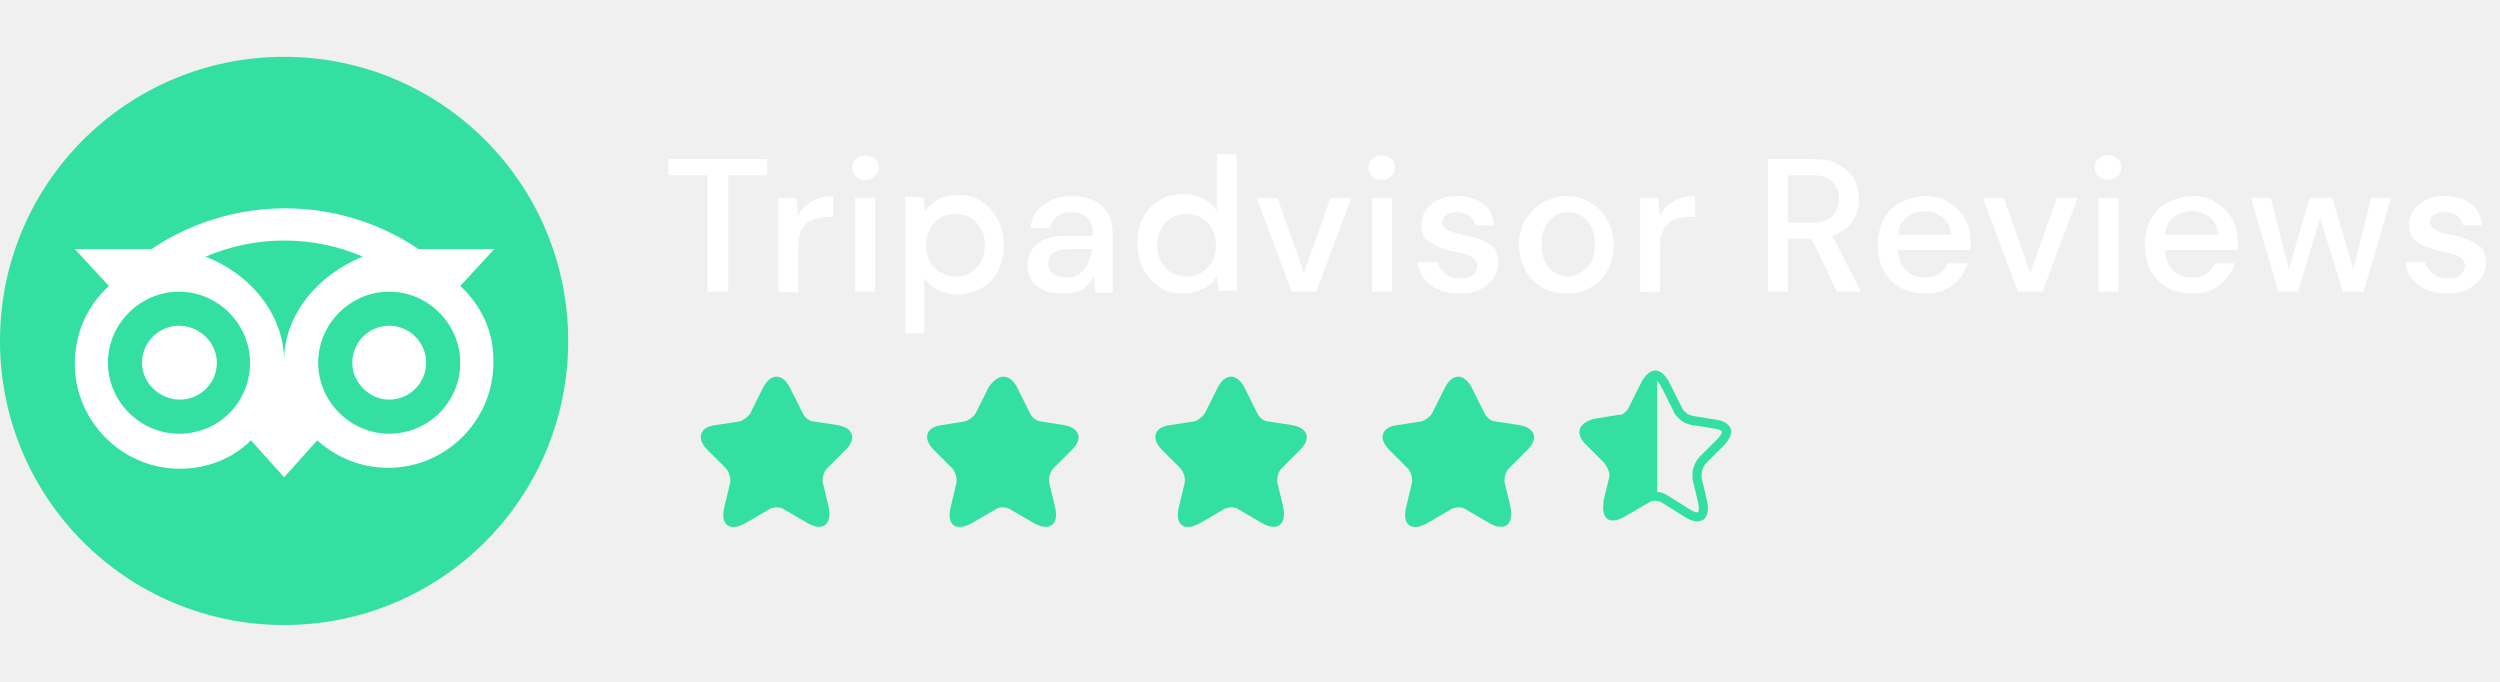
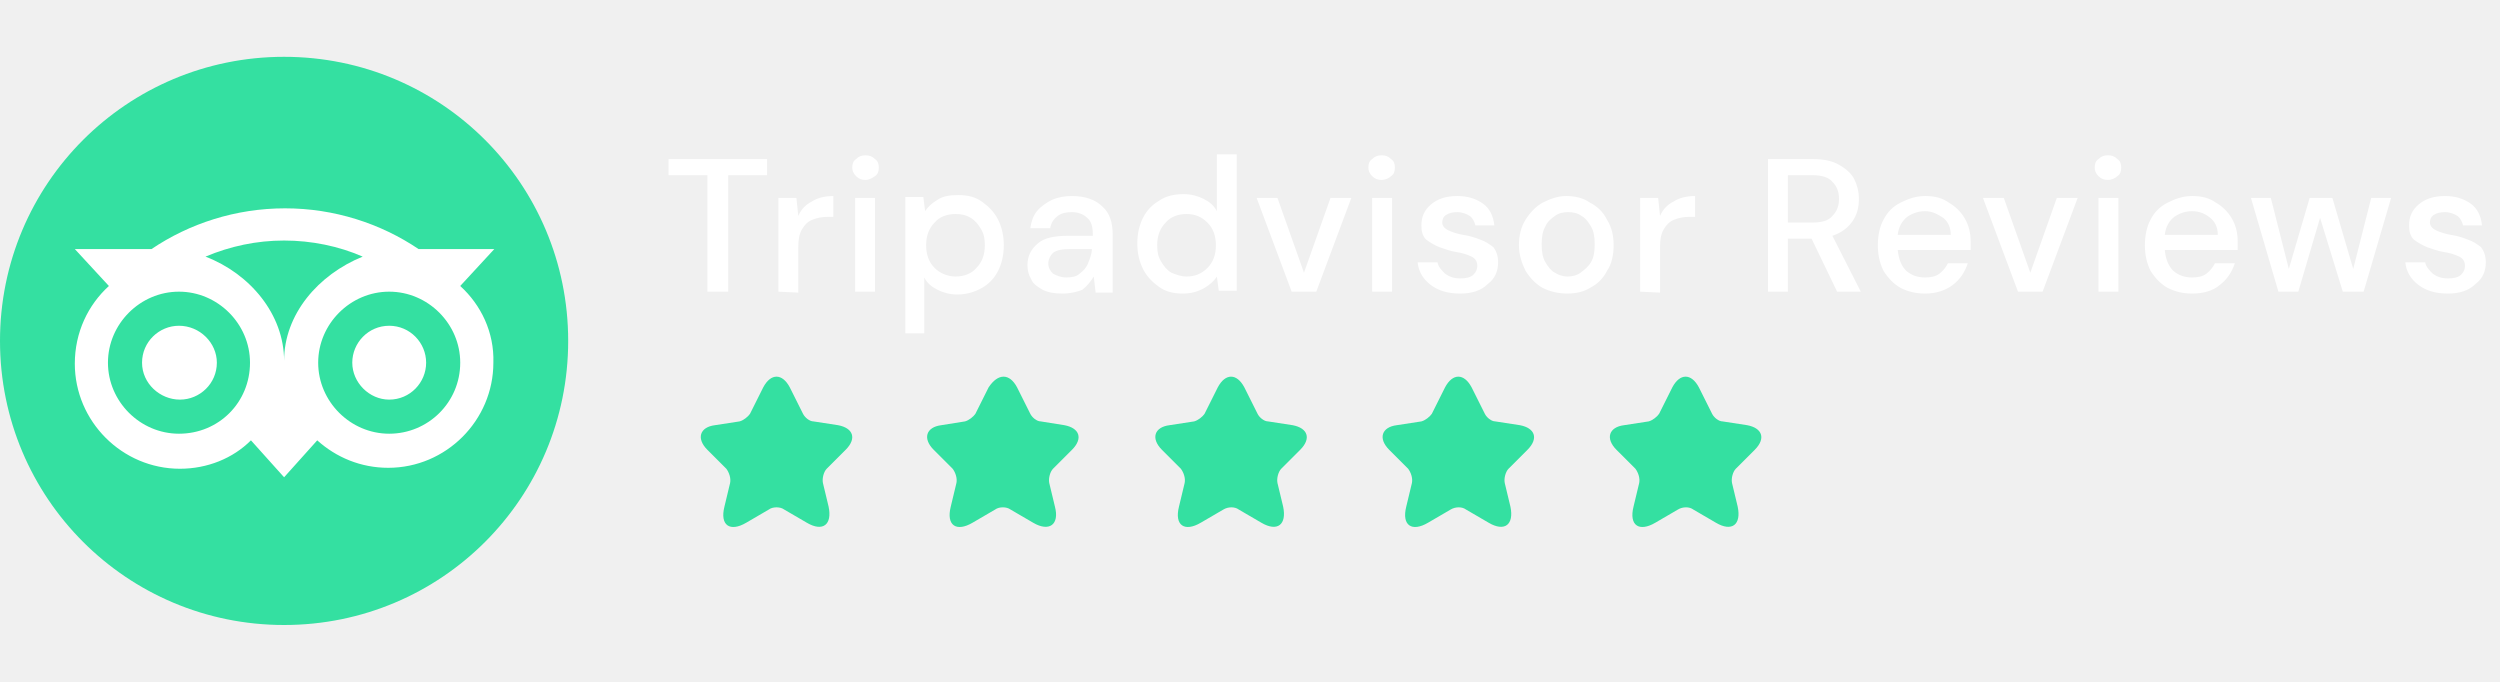
<svg xmlns="http://www.w3.org/2000/svg" xmlns:xlink="http://www.w3.org/1999/xlink" version="1.1" id="Layer_1" x="0px" y="0px" viewBox="0 0 264 72" style="enable-background:new 0 0 264 72;" xml:space="preserve">
  <style type="text/css">
	.st0{clip-path:url(#SVGID_2_);}
	.st1{fill:#34E0A1;}
	.st2{fill:#FFFFFF;}
	.st3{clip-path:url(#SVGID_4_);}
	.st4{clip-path:url(#SVGID_6_);}
	.st5{opacity:0.4;fill:#FFFFFF;enable-background:new    ;}
	.st6{fill:none;stroke:#34E0A1;stroke-width:0.96;}
</style>
  <g>
    <g>
      <defs>
-         <rect id="SVGID_3_" y="6" width="60" height="60" />
+         <rect id="SVGID_1_" y="6" width="60" height="60" />
      </defs>
      <clipPath id="SVGID_2_">
-         <use xlink:href="#SVGID_3_" style="overflow:visible;" />
+         <use xlink:href="#SVGID_1_" style="overflow:visible;" />
      </clipPath>
      <g class="st0">
        <path class="st1" d="M30,66c16.6,0,30-13.4,30-30S46.6,6,30,6S0,19.4,0,36S13.4,66,30,66z" />
        <path class="st2" d="M48.6,30.2l3.6-3.9h-8c-4-2.7-8.9-4.3-14.1-4.3S20,23.6,16,26.3H7.9l3.6,3.9c-2.2,2-3.6,4.9-3.6,8.2     c0,6.1,5,11.1,11.1,11.1c2.9,0,5.6-1.1,7.5-3l3.5,3.9l3.5-3.9c2,1.8,4.6,2.9,7.5,2.9c6.1,0,11.1-5,11.1-11.1     C52.2,35.1,50.8,32.2,48.6,30.2z M18.9,45.8c-4.1,0-7.5-3.4-7.5-7.5s3.4-7.5,7.5-7.5s7.5,3.4,7.5,7.5     C26.4,42.5,23.1,45.8,18.9,45.8z M30,38.1c0-4.9-3.6-9.2-8.3-11c2.6-1.1,5.4-1.7,8.3-1.7s5.8,0.6,8.3,1.7     C33.6,29,30,33.2,30,38.1z M41.1,45.8c-4.1,0-7.5-3.4-7.5-7.5s3.4-7.5,7.5-7.5s7.5,3.4,7.5,7.5C48.6,42.5,45.2,45.8,41.1,45.8z      M41.1,34.4c-2.2,0-3.9,1.8-3.9,3.9s1.8,3.9,3.9,3.9c2.2,0,3.9-1.8,3.9-3.9S43.3,34.4,41.1,34.4z M22.9,38.3     c0,2.2-1.8,3.9-3.9,3.9s-4-1.7-4-3.9s1.8-3.9,3.9-3.9C21.1,34.4,22.9,36.2,22.9,38.3z" />
      </g>
    </g>
  </g>
  <path class="st2" d="M74.7,30.8V18.5h-4.1v-1.7H81v1.7h-4.1v12.3H74.7z M82.2,30.8v-9.9h1.9l0.2,1.9c0.3-0.7,0.8-1.2,1.4-1.5  c0.6-0.4,1.4-0.6,2.3-0.6v2.2h-0.6c-0.6,0-1.1,0.1-1.6,0.3c-0.5,0.2-0.8,0.5-1.1,1c-0.3,0.5-0.4,1.1-0.4,1.9v4.8L82.2,30.8  L82.2,30.8z M91.4,19c-0.4,0-0.7-0.1-1-0.4C90.1,18.3,90,18,90,17.7c0-0.4,0.1-0.7,0.4-0.9c0.3-0.3,0.6-0.4,1-0.4s0.7,0.1,1,0.4  c0.3,0.2,0.4,0.5,0.4,0.9s-0.1,0.7-0.4,0.9S91.8,19,91.4,19z M90.3,30.8v-9.9h2.1v9.9H90.3z M95.6,35.2V20.8h1.9l0.2,1.5  c0.3-0.5,0.8-0.9,1.3-1.2c0.6-0.4,1.3-0.5,2.2-0.5c1,0,1.8,0.2,2.5,0.7s1.3,1.1,1.7,1.9c0.4,0.8,0.6,1.7,0.6,2.7s-0.2,1.9-0.6,2.7  c-0.4,0.8-1,1.4-1.7,1.8s-1.6,0.7-2.6,0.7c-0.8,0-1.5-0.2-2.1-0.5s-1.1-0.7-1.4-1.3v5.9H95.6z M100.9,29.2c0.9,0,1.7-0.3,2.2-0.9  c0.6-0.6,0.9-1.4,0.9-2.4c0-0.7-0.1-1.2-0.4-1.7s-0.6-0.9-1.1-1.2c-0.5-0.3-1-0.4-1.6-0.4c-0.9,0-1.7,0.3-2.2,0.9  c-0.6,0.6-0.9,1.4-0.9,2.4s0.3,1.8,0.9,2.4C99.2,28.8,100,29.2,100.9,29.2z M112.2,31c-0.8,0-1.5-0.1-2.1-0.4  c-0.5-0.3-1-0.6-1.2-1.1c-0.3-0.5-0.4-1-0.4-1.5c0-1,0.4-1.7,1.1-2.3c0.7-0.6,1.8-0.8,3.2-0.8h2.6v-0.2c0-0.8-0.2-1.4-0.6-1.7  c-0.4-0.4-1-0.6-1.6-0.6s-1.1,0.1-1.5,0.4s-0.7,0.7-0.8,1.3h-2.1c0.1-0.7,0.3-1.3,0.7-1.8c0.4-0.5,1-0.9,1.6-1.2  c0.7-0.3,1.4-0.4,2.1-0.4c1.4,0,2.5,0.4,3.2,1.1c0.8,0.7,1.1,1.7,1.1,3v6.1h-1.8l-0.2-1.7c-0.3,0.5-0.7,1-1.2,1.4  C113.8,30.8,113.1,31,112.2,31z M112.6,29.3c0.6,0,1.1-0.1,1.4-0.4c0.4-0.3,0.7-0.6,0.9-1.1c0.2-0.5,0.4-1,0.4-1.5H113  c-0.8,0-1.4,0.1-1.8,0.4c-0.3,0.3-0.5,0.7-0.5,1.1c0,0.5,0.2,0.8,0.5,1.1C111.6,29.1,112,29.3,112.6,29.3z M124.9,31  c-1,0-1.8-0.2-2.5-0.7s-1.3-1.1-1.7-1.9c-0.4-0.8-0.6-1.7-0.6-2.7s0.2-1.9,0.6-2.7c0.4-0.8,1-1.4,1.7-1.8c0.7-0.5,1.6-0.7,2.6-0.7  c0.8,0,1.5,0.2,2.1,0.5s1.1,0.7,1.4,1.3v-6h2.1v14.4h-1.9l-0.2-1.5c-0.3,0.5-0.8,0.9-1.3,1.2C126.5,30.8,125.8,31,124.9,31z   M125.3,29.2c0.9,0,1.6-0.3,2.2-0.9c0.6-0.6,0.9-1.4,0.9-2.4s-0.3-1.8-0.9-2.4s-1.3-0.9-2.2-0.9c-0.9,0-1.7,0.3-2.2,0.9  c-0.6,0.6-0.9,1.4-0.9,2.4c0,0.7,0.1,1.2,0.4,1.7s0.6,0.9,1.1,1.2C124.2,29,124.7,29.2,125.3,29.2z M136.4,30.8l-3.7-9.9h2.2  l2.8,7.9l2.8-7.9h2.2l-3.7,9.9H136.4z M145.9,19c-0.4,0-0.7-0.1-1-0.4s-0.4-0.6-0.4-0.9c0-0.4,0.1-0.7,0.4-0.9  c0.3-0.3,0.6-0.4,1-0.4s0.7,0.1,1,0.4c0.3,0.2,0.4,0.5,0.4,0.9s-0.1,0.7-0.4,0.9C146.7,18.8,146.3,19,145.9,19z M144.9,30.8v-9.9  h2.1v9.9H144.9z M154.2,31c-1.3,0-2.3-0.3-3.1-0.9s-1.3-1.4-1.4-2.4h2.1c0.1,0.5,0.4,0.8,0.8,1.2c0.4,0.3,0.9,0.5,1.6,0.5  c0.6,0,1.1-0.1,1.4-0.4c0.3-0.3,0.4-0.6,0.4-0.9c0-0.5-0.2-0.8-0.6-1c-0.4-0.2-1-0.4-1.7-0.5c-0.6-0.1-1.1-0.3-1.7-0.5  c-0.5-0.2-1-0.5-1.4-0.8c-0.4-0.4-0.5-0.9-0.5-1.5c0-0.9,0.3-1.6,1-2.2s1.6-0.9,2.8-0.9c1.1,0,2,0.3,2.7,0.8s1.1,1.3,1.2,2.3h-2  c-0.1-0.4-0.3-0.8-0.6-1s-0.8-0.4-1.3-0.4s-0.9,0.1-1.2,0.3c-0.3,0.2-0.4,0.5-0.4,0.8s0.2,0.6,0.6,0.8c0.4,0.2,1,0.4,1.6,0.5  c0.7,0.1,1.3,0.3,1.8,0.5c0.6,0.2,1,0.5,1.4,0.8c0.3,0.4,0.5,0.9,0.5,1.6c0,0.9-0.3,1.7-1.1,2.3C156.4,30.7,155.4,31,154.2,31z   M165.5,31c-0.9,0-1.8-0.2-2.6-0.6c-0.7-0.4-1.3-1-1.8-1.8c-0.4-0.8-0.7-1.7-0.7-2.7s0.2-1.9,0.7-2.7c0.5-0.8,1.1-1.4,1.8-1.8  c0.8-0.4,1.6-0.7,2.5-0.7s1.8,0.2,2.5,0.7c0.8,0.4,1.4,1,1.8,1.8c0.5,0.8,0.7,1.7,0.7,2.7s-0.2,2-0.7,2.7c-0.4,0.8-1,1.4-1.8,1.8  C167.3,30.8,166.4,31,165.5,31z M165.5,29.2c0.5,0,1-0.1,1.4-0.4s0.8-0.6,1.1-1.1s0.4-1.1,0.4-1.9s-0.1-1.4-0.4-1.9  c-0.3-0.5-0.6-0.9-1-1.1c-0.4-0.3-0.9-0.4-1.4-0.4s-1,0.1-1.4,0.4s-0.8,0.6-1,1.1c-0.3,0.5-0.4,1.1-0.4,1.9s0.1,1.4,0.4,1.9  c0.3,0.5,0.6,0.9,1,1.1C164.5,29,165,29.2,165.5,29.2z M173.2,30.8v-9.9h1.9l0.2,1.9c0.3-0.7,0.8-1.2,1.4-1.5  c0.6-0.4,1.4-0.6,2.3-0.6v2.2h-0.6c-0.6,0-1.1,0.1-1.6,0.3c-0.5,0.2-0.8,0.5-1.1,1s-0.4,1.1-0.4,1.9v4.8L173.2,30.8L173.2,30.8z   M186.7,30.8v-14h4.8c1.1,0,2,0.2,2.7,0.6s1.3,0.9,1.6,1.5s0.5,1.3,0.5,2.1c0,0.9-0.2,1.7-0.7,2.4c-0.5,0.7-1.2,1.2-2.1,1.5l3,5.9  H194l-2.7-5.6h-2.5v5.6H186.7z M188.8,23.5h2.6c1,0,1.7-0.2,2.1-0.7c0.5-0.5,0.7-1.1,0.7-1.8s-0.2-1.3-0.7-1.8  c-0.4-0.5-1.2-0.7-2.1-0.7h-2.6V23.5z M203.3,31c-1,0-1.8-0.2-2.6-0.6c-0.7-0.4-1.3-1-1.8-1.8c-0.4-0.8-0.6-1.7-0.6-2.7  s0.2-2,0.6-2.7c0.4-0.8,1-1.4,1.8-1.8s1.6-0.7,2.6-0.7s1.8,0.2,2.5,0.7c0.7,0.4,1.3,1,1.7,1.7s0.6,1.5,0.6,2.4c0,0.1,0,0.3,0,0.4  s0,0.3,0,0.5h-7.7c0.1,1,0.4,1.7,0.9,2.2c0.6,0.5,1.2,0.7,2,0.7c0.6,0,1.1-0.1,1.5-0.4s0.7-0.7,0.9-1.1h2.1  c-0.3,0.9-0.8,1.7-1.6,2.3C205.4,30.7,204.4,31,203.3,31z M203.3,22.3c-0.7,0-1.3,0.2-1.9,0.6c-0.5,0.4-0.9,1-1,1.9h5.6  c0-0.8-0.3-1.4-0.8-1.8C204.6,22.6,204,22.3,203.3,22.3z M213.1,30.8l-3.7-9.9h2.2l2.8,7.9l2.8-7.9h2.2l-3.7,9.9H213.1z M222.6,19  c-0.4,0-0.7-0.1-1-0.4s-0.4-0.6-0.4-0.9c0-0.4,0.1-0.7,0.4-0.9c0.3-0.3,0.6-0.4,1-0.4s0.7,0.1,1,0.4c0.3,0.2,0.4,0.5,0.4,0.9  s-0.1,0.7-0.4,0.9C223.4,18.8,223,19,222.6,19z M221.6,30.8v-9.9h2.1v9.9H221.6z M231.5,31c-1,0-1.8-0.2-2.6-0.6  c-0.7-0.4-1.3-1-1.8-1.8c-0.4-0.8-0.6-1.7-0.6-2.7s0.2-2,0.6-2.7c0.4-0.8,1-1.4,1.8-1.8s1.6-0.7,2.6-0.7s1.8,0.2,2.5,0.7  c0.7,0.4,1.3,1,1.7,1.7s0.6,1.5,0.6,2.4c0,0.1,0,0.3,0,0.4s0,0.3,0,0.5h-7.7c0.1,1,0.4,1.7,0.9,2.2c0.6,0.5,1.2,0.7,2,0.7  c0.6,0,1.1-0.1,1.5-0.4s0.7-0.7,0.9-1.1h2.1c-0.3,0.9-0.8,1.7-1.6,2.3C233.7,30.7,232.7,31,231.5,31z M231.5,22.3  c-0.7,0-1.3,0.2-1.9,0.6c-0.5,0.4-0.9,1-1,1.9h5.6c0-0.8-0.3-1.4-0.8-1.8C232.9,22.6,232.3,22.3,231.5,22.3z M240.6,30.8l-2.9-9.9  h2.1l1.9,7.5l2.2-7.5h2.4l2.2,7.5l1.9-7.5h2.1l-2.9,9.9h-2.2L245,23l-2.3,7.8H240.6z M258.5,31c-1.3,0-2.3-0.3-3.1-0.9  c-0.8-0.6-1.3-1.4-1.4-2.4h2.1c0.1,0.5,0.4,0.8,0.8,1.2c0.4,0.3,0.9,0.5,1.6,0.5c0.6,0,1.1-0.1,1.4-0.4s0.4-0.6,0.4-0.9  c0-0.5-0.2-0.8-0.6-1s-1-0.4-1.7-0.5c-0.6-0.1-1.1-0.3-1.7-0.5c-0.5-0.2-1-0.5-1.4-0.8c-0.4-0.4-0.5-0.9-0.5-1.5  c0-0.9,0.3-1.6,1-2.2c0.7-0.6,1.6-0.9,2.8-0.9c1.1,0,2,0.3,2.7,0.8s1.1,1.3,1.2,2.3h-2c-0.1-0.4-0.3-0.8-0.6-1  c-0.3-0.2-0.8-0.4-1.3-0.4s-0.9,0.1-1.2,0.3c-0.3,0.2-0.4,0.5-0.4,0.8s0.2,0.6,0.6,0.8c0.4,0.2,1,0.4,1.6,0.5  c0.7,0.1,1.3,0.3,1.8,0.5c0.6,0.2,1,0.5,1.4,0.8c0.3,0.4,0.5,0.9,0.5,1.6c0,0.9-0.3,1.7-1.1,2.3C260.7,30.7,259.7,31,258.5,31z" />
  <path class="st1" d="M83.4,40.9l1.4,2.8c0.2,0.4,0.7,0.8,1.1,0.8l2.6,0.4c1.6,0.3,2,1.4,0.8,2.6l-2,2c-0.3,0.3-0.5,1-0.4,1.5  l0.6,2.5c0.4,1.9-0.6,2.7-2.3,1.7l-2.4-1.4c-0.4-0.3-1.2-0.3-1.6,0l-2.4,1.4c-1.7,1-2.8,0.3-2.3-1.7l0.6-2.5  c0.1-0.5-0.1-1.1-0.4-1.5l-2-2c-1.2-1.2-0.8-2.4,0.8-2.6l2.6-0.4c0.4-0.1,0.9-0.5,1.1-0.8l1.4-2.8C81.4,39.4,82.6,39.4,83.4,40.9z" />
  <path class="st1" d="M107.4,40.9l1.4,2.8c0.2,0.4,0.7,0.8,1.1,0.8l2.5,0.4c1.6,0.3,2,1.4,0.8,2.6l-2,2c-0.3,0.3-0.5,1-0.4,1.5  l0.6,2.5c0.5,1.9-0.6,2.7-2.3,1.7l-2.4-1.4c-0.4-0.3-1.2-0.3-1.6,0l-2.4,1.4c-1.7,1-2.8,0.3-2.3-1.7L101,51c0.1-0.5-0.1-1.1-0.4-1.5  l-2-2c-1.2-1.2-0.8-2.4,0.8-2.6l2.5-0.4c0.4-0.1,0.9-0.5,1.1-0.8l1.4-2.8C105.4,39.4,106.6,39.4,107.4,40.9z" />
  <path class="st1" d="M131.4,40.9l1.4,2.8c0.2,0.4,0.7,0.8,1.1,0.8l2.6,0.4c1.6,0.3,2,1.4,0.8,2.6l-2,2c-0.3,0.3-0.5,1-0.4,1.5  l0.6,2.5c0.4,1.9-0.6,2.7-2.3,1.7l-2.4-1.4c-0.4-0.3-1.1-0.3-1.6,0l-2.4,1.4c-1.7,1-2.8,0.3-2.3-1.7l0.6-2.5  c0.1-0.5-0.1-1.1-0.4-1.5l-2-2c-1.2-1.2-0.8-2.4,0.8-2.6l2.6-0.4c0.4-0.1,0.9-0.5,1.1-0.8l1.4-2.8C129.4,39.4,130.6,39.4,131.4,40.9  z" />
  <path class="st1" d="M155.4,40.9l1.4,2.8c0.2,0.4,0.7,0.8,1.1,0.8l2.6,0.4c1.6,0.3,2,1.4,0.8,2.6l-2,2c-0.3,0.3-0.5,1-0.4,1.5  l0.6,2.5c0.4,1.9-0.6,2.7-2.3,1.7l-2.4-1.4c-0.4-0.3-1.1-0.3-1.6,0l-2.4,1.4c-1.7,1-2.8,0.3-2.3-1.7l0.6-2.5  c0.1-0.5-0.1-1.1-0.4-1.5l-2-2c-1.2-1.2-0.8-2.4,0.8-2.6l2.6-0.4c0.4-0.1,0.9-0.5,1.1-0.8l1.4-2.8C153.4,39.4,154.6,39.4,155.4,40.9  z" />
-   <g>
-     <path class="st6" d="M174.8,39.6c0.2,0,0.6,0.2,1,0.9l1.4,2.8c0.1,0.3,0.4,0.5,0.6,0.7c0.2,0.2,0.5,0.3,0.9,0.4l2.5,0.4   c0.7,0.1,1,0.4,1.1,0.6c0.1,0.2,0,0.6-0.5,1.2l-2,2c-0.2,0.2-0.4,0.6-0.5,0.9c-0.1,0.3-0.1,0.6-0.1,0.9v0.1l0.6,2.5   c0.2,0.9,0,1.3-0.2,1.5c-0.2,0.1-0.6,0.2-1.4-0.3l-2.4-1.5c-0.3-0.2-0.7-0.3-1-0.3s-0.6,0.1-0.9,0.2l-0.1,0.1l-2.4,1.4   c-0.8,0.5-1.3,0.4-1.4,0.3c-0.1-0.1-0.3-0.4-0.2-1.1V53l0.6-2.5c0.1-0.3,0-0.7-0.1-1c-0.1-0.3-0.3-0.6-0.5-0.9l-2-2   c-0.5-0.5-0.6-0.9-0.5-1.2c0.1-0.2,0.4-0.5,1.1-0.7l2.5-0.4c0.4,0,0.7-0.1,0.9-0.3c0.2-0.2,0.5-0.4,0.6-0.7l1.4-2.8   C174.2,39.8,174.6,39.6,174.8,39.6z" />
-     <path class="st1" d="M175,39.6v12.9c-0.3,0-0.6,0.1-0.8,0.2l-0.1,0.1l-2.5,1.3c-0.8,0.5-1.3,0.4-1.4,0.3c-0.1-0.1-0.3-0.4-0.2-1.1   l0.1-0.3l0.6-2.5c0.1-0.3,0-0.7-0.1-1c-0.1-0.3-0.3-0.6-0.5-0.9l-2-2c-0.5-0.5-0.6-0.9-0.5-1.2c0.1-0.2,0.4-0.5,1.1-0.7l2.6-0.4   c0.2,0,0.5-0.1,0.8-0.3c0.3-0.2,0.5-0.4,0.6-0.7l1.4-2.8C174.4,39.8,174.8,39.6,175,39.6z" />
-   </g>
+   <path class="st1" d="M179.4,40.9l1.4,2.8c0.2,0.4,0.7,0.8,1.1,0.8l2.6,0.4c1.6,0.3,2,1.4,0.8,2.6l-2,2c-0.3,0.3-0.5,1-0.4,1.5  l0.6,2.5c0.4,1.9-0.6,2.7-2.3,1.7l-2.4-1.4c-0.4-0.3-1.1-0.3-1.6,0l-2.4,1.4c-1.7,1-2.8,0.3-2.3-1.7l0.6-2.5  c0.1-0.5-0.1-1.1-0.4-1.5l-2-2c-1.2-1.2-0.8-2.4,0.8-2.6l2.6-0.4c0.4-0.1,0.9-0.5,1.1-0.8l1.4-2.8C177.4,39.4,178.6,39.4,179.4,40.9  z" />
</svg>
